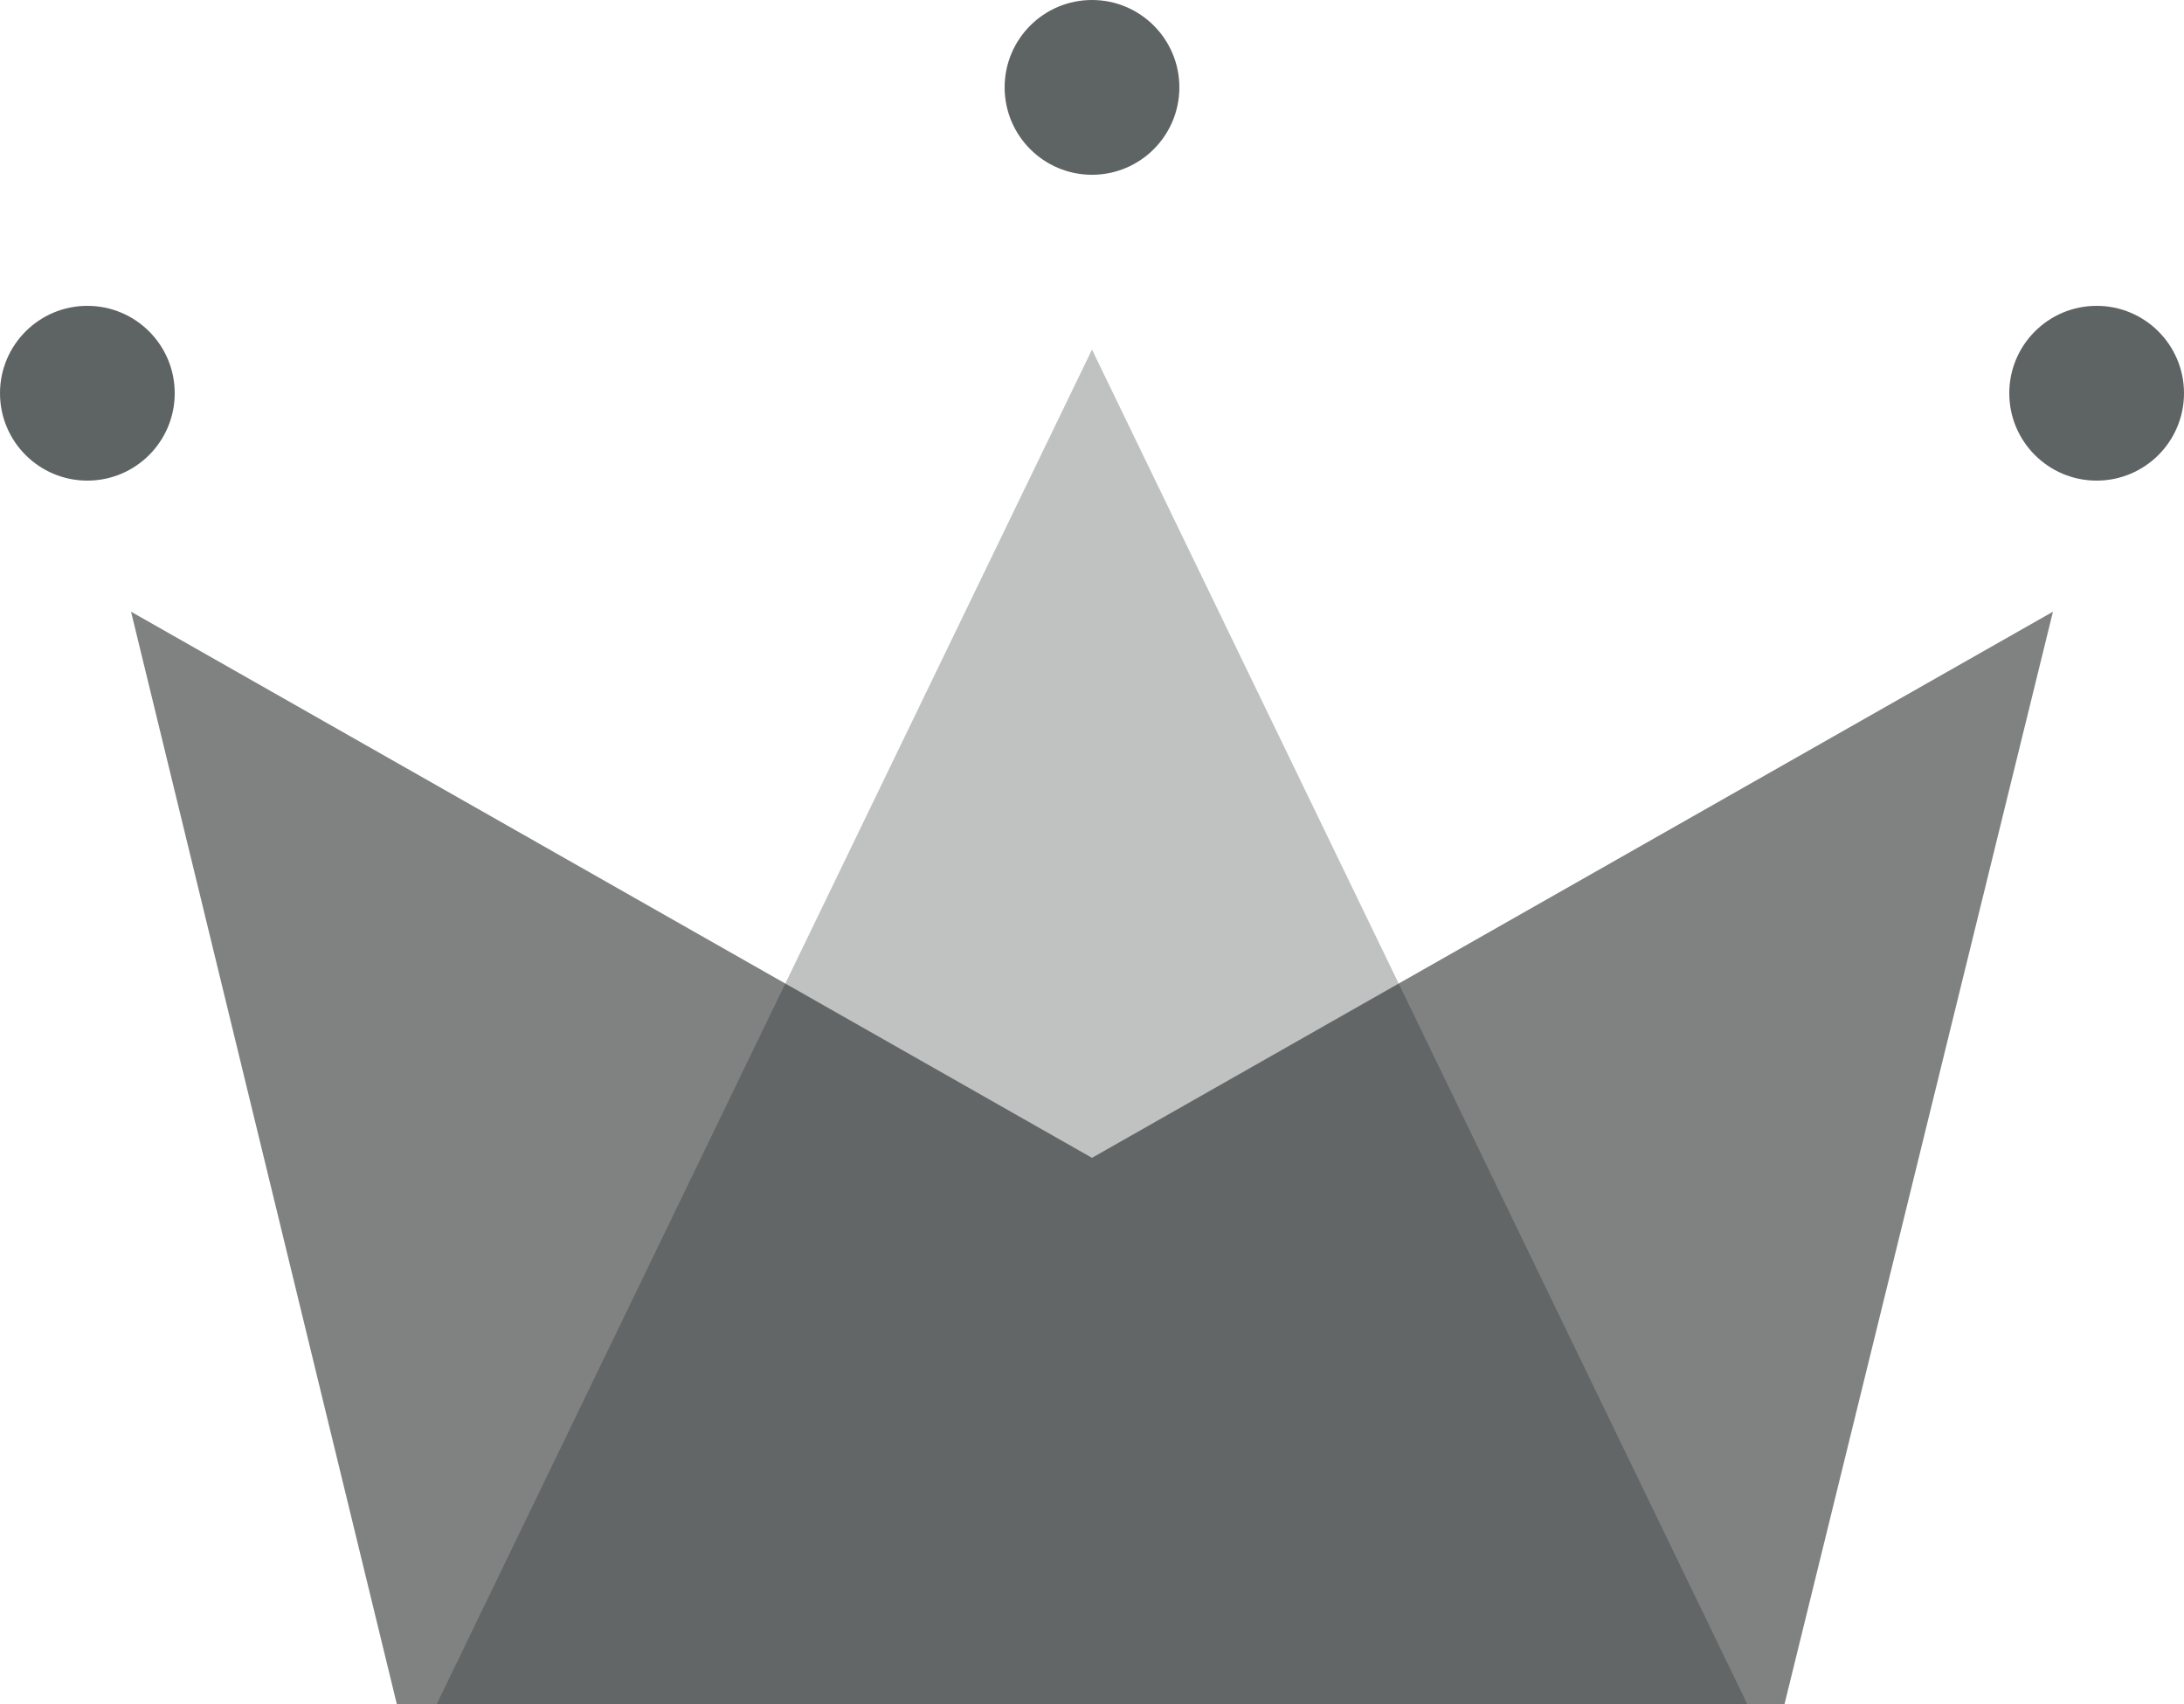
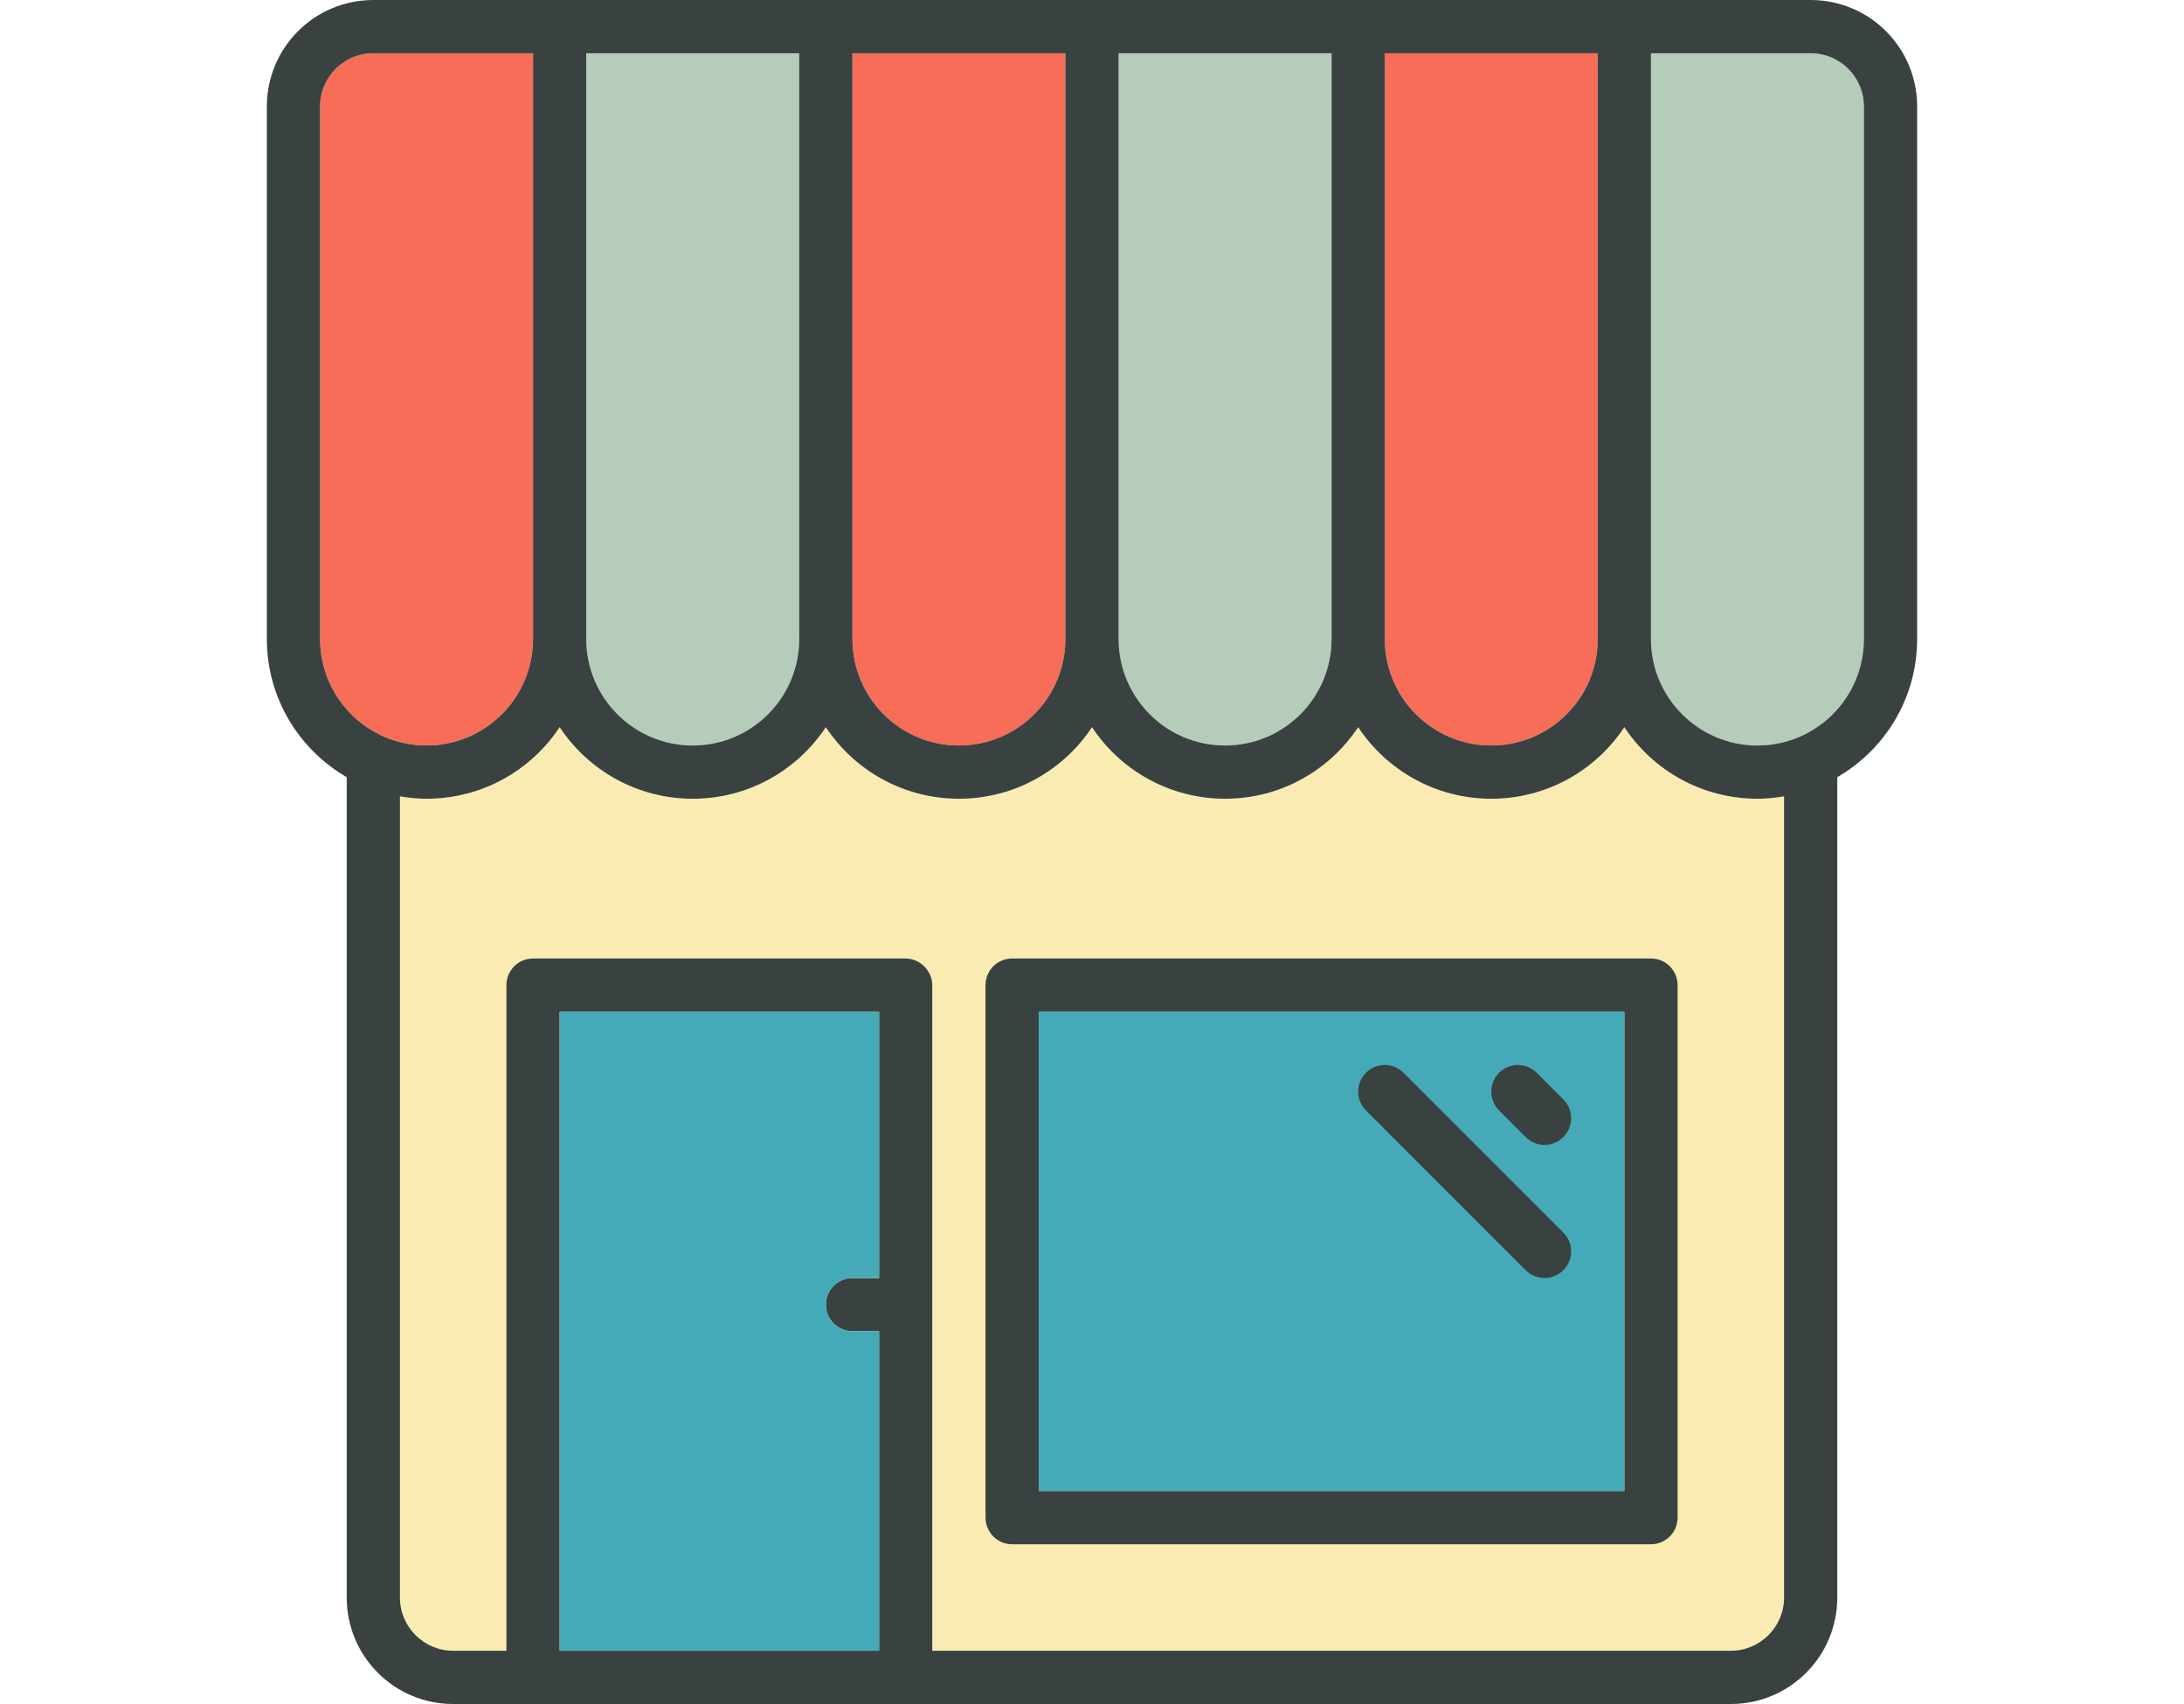
- <svg xmlns="http://www.w3.org/2000/svg" width="50px" height="39px" viewBox="0 0 50 39" version="1.1">
-   <g id="WiP" stroke="none" stroke-width="1" fill="none" fill-rule="evenodd">
-     <g id="Artboard" transform="translate(-90, -38)">
-       <g id="Group" transform="translate(90, 38)">
-         <polygon id="Rectangle" fill="#808282" points="3 14 25 26.5 47 14 40.855 39 9.084 39" />
-         <polygon id="Triangle" fill-opacity="0.263" fill="#101A1A" points="25 8 40 39 10 39" />
-         <circle id="Oval" fill="#5E6363" cx="2" cy="9" r="2" />
-         <circle id="Oval" fill="#5E6363" cx="25" cy="2" r="2" />
-         <circle id="Oval" fill="#5E6363" cx="48" cy="9" r="2" />
-       </g>
+ <svg xmlns="http://www.w3.org/2000/svg" version="1.0" id="Layer_1" width="50px" height="39px" viewBox="0 0 64 64" enable-background="new 0 0 64 64" xml:space="preserve">
+   <g>
+     <g>
+       <path fill="#F76D57" d="M43,2v22c0,2.209,1.791,4,4,4s4-1.791,4-4V2H43z" />
+       <path fill="#F76D57" d="M23,24c0,2.209,1.791,4,4,4s4-1.791,4-4V2h-8V24z" />
+       <path fill="#F76D57" d="M3,4v20c0,2.209,1.791,4,4,4s4-1.791,4-4V2H5C3.896,2,3,2.895,3,4z" />
    </g>
+     <path fill="#F9EBB2" d="M58,60c0,1.104-0.896,2-2,2H26V37c0-0.516-0.447-1-1-1H11c-0.553,0-1,0.447-1,1v25H8c-1.104,0-2-0.896-2-2   V29.91C6.326,29.965,6.658,30,7,30c2.088,0,3.926-1.068,5-2.688C13.074,28.932,14.912,30,17,30s3.926-1.068,5-2.688   C23.074,28.932,24.912,30,27,30s3.926-1.068,5-2.688C33.074,28.932,34.912,30,37,30s3.926-1.068,5-2.688   C43.074,28.932,44.912,30,47,30s3.926-1.068,5-2.688C53.074,28.932,54.912,30,57,30c0.342,0,0.674-0.035,1-0.09V60z" />
+     <g>
+       <path fill="#B4CCB9" d="M33,24c0,2.209,1.791,4,4,4s4-1.791,4-4V2h-8V24z" />
+       <path fill="#B4CCB9" d="M13,24c0,2.209,1.791,4,4,4s4-1.791,4-4V2h-8V24z" />
+       <path fill="#B4CCB9" d="M59,2h-6v22c0,2.209,1.791,4,4,4s4-1.791,4-4V4C61,2.895,60.104,2,59,2z" />
+     </g>
+     <path fill="#394240" d="M59,0H5C2.789,0,1,1.789,1,4v20c0,2.219,1.208,4.152,3,5.189V60c0,2.211,1.789,4,4,4h48   c2.211,0,4-1.789,4-4V29.189c1.792-1.037,3-2.971,3-5.189V4C63,1.789,61.211,0,59,0z M51,2v22c0,2.209-1.791,4-4,4s-4-1.791-4-4V2   H51z M41,2v22c0,2.209-1.791,4-4,4s-4-1.791-4-4V2H41z M31,2v22c0,2.209-1.791,4-4,4s-4-1.791-4-4V2H31z M21,2v22   c0,2.209-1.791,4-4,4s-4-1.791-4-4V2H21z M3,4c0-1.105,0.896-2,2-2h6v22c0,2.209-1.791,4-4,4s-4-1.791-4-4V4z M12,62V38h12v10h-1   c-0.553,0-1,0.447-1,1s0.447,1,1,1h1v12H12z M58,60c0,1.104-0.896,2-2,2H26V37c0-0.516-0.447-1-1-1H11c-0.553,0-1,0.447-1,1v25H8   c-1.104,0-2-0.896-2-2V29.91C6.326,29.965,6.658,30,7,30c2.088,0,3.926-1.068,5-2.688C13.074,28.932,14.912,30,17,30   s3.926-1.068,5-2.688C23.074,28.932,24.912,30,27,30s3.926-1.068,5-2.688C33.074,28.932,34.912,30,37,30s3.926-1.068,5-2.688   C43.074,28.932,44.912,30,47,30s3.926-1.068,5-2.688C53.074,28.932,54.912,30,57,30c0.342,0,0.674-0.035,1-0.09V60z M57,28   c-2.209,0-4-1.791-4-4V2h6c1.104,0,2,0.895,2,2v20C61,26.209,59.209,28,57,28z" />
+     <path fill="#394240" d="M53,36H29c-0.553,0-1,0.447-1,1v20c0,0.553,0.447,1,1,1h24c0.553,0,1-0.447,1-1V37   C54,36.447,53.553,36,53,36z M52,56H30V38h22V56z" />
+     <g>
+       <path fill="#45AAB8" d="M12,62h12V50h-1c-0.553,0-1-0.447-1-1s0.447-1,1-1h1V38H12V62z" />
+       <rect x="30" y="38" fill="#45AAB8" width="22" height="18" />
+     </g>
+     <path fill="#394240" d="M48.293,42.707C48.488,42.902,48.744,43,49,43s0.512-0.098,0.707-0.293c0.391-0.391,0.391-1.023,0-1.414   l-1-1c-0.391-0.391-1.023-0.391-1.414,0s-0.391,1.023,0,1.414L48.293,42.707z" />
+     <path fill="#394240" d="M48.293,47.707C48.488,47.902,48.744,48,49,48s0.512-0.098,0.707-0.293c0.391-0.391,0.391-1.023,0-1.414   l-6-6c-0.391-0.391-1.023-0.391-1.414,0s-0.391,1.023,0,1.414L48.293,47.707z" />
  </g>
</svg>
